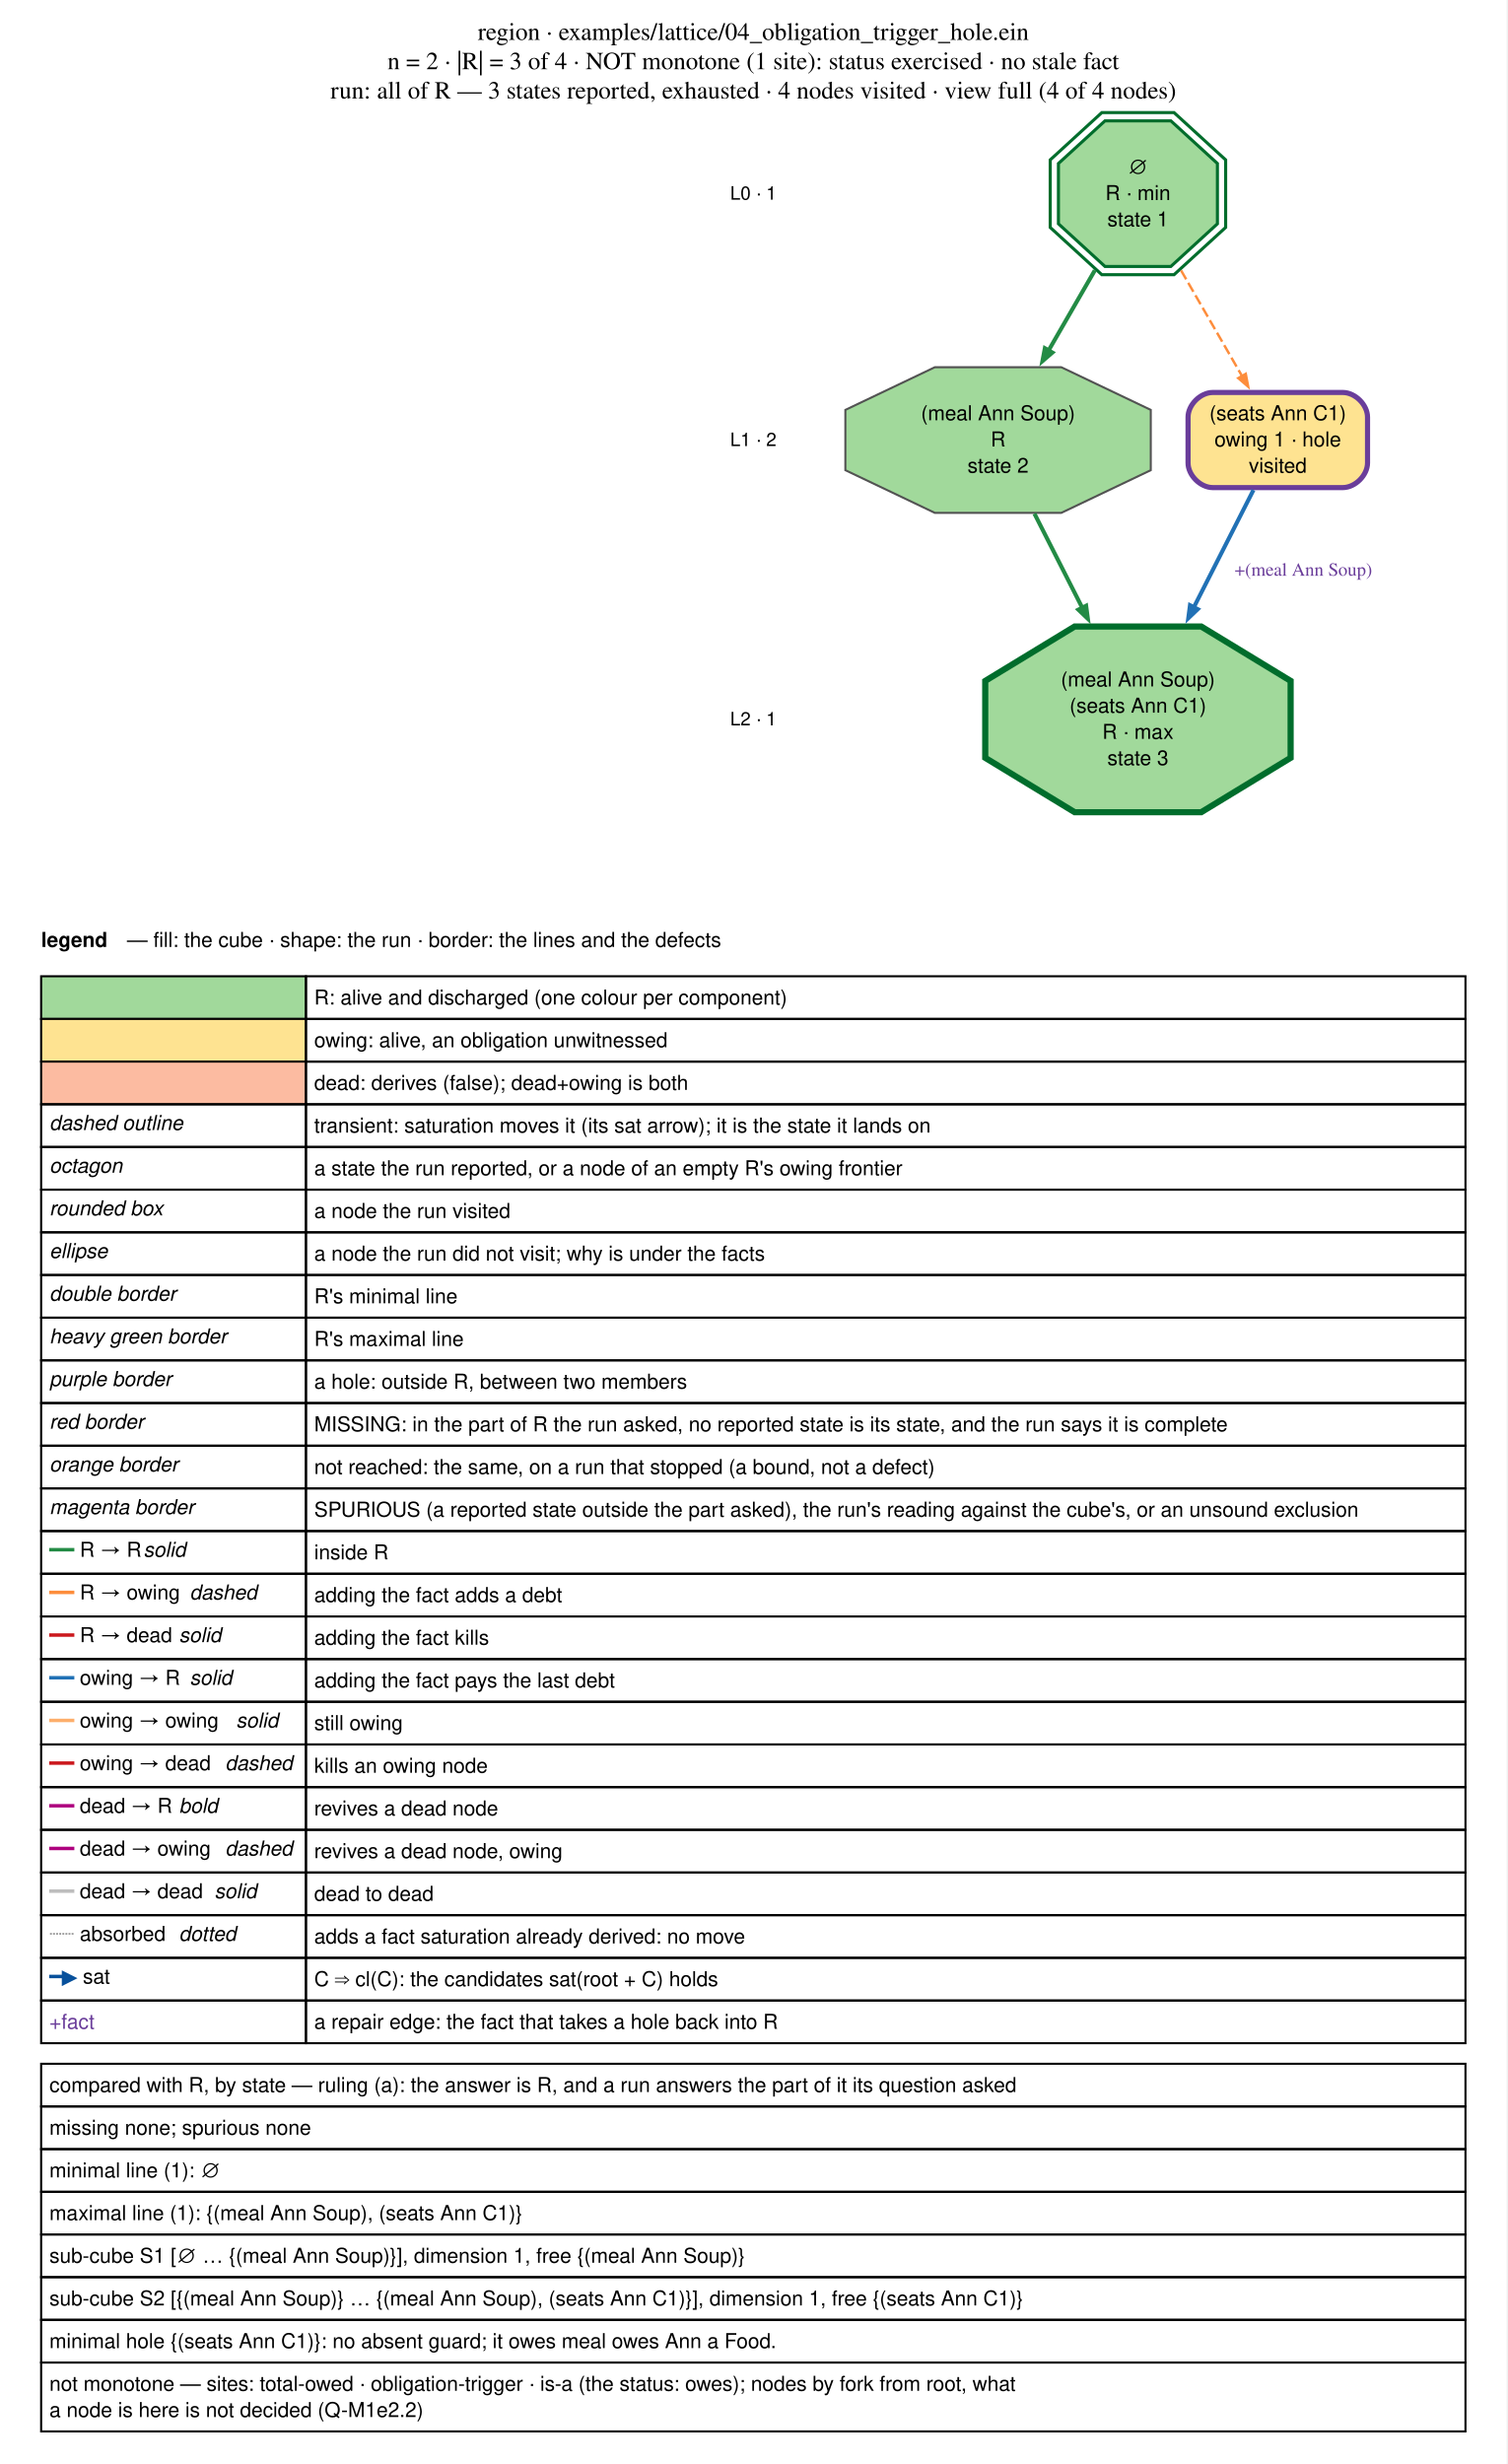
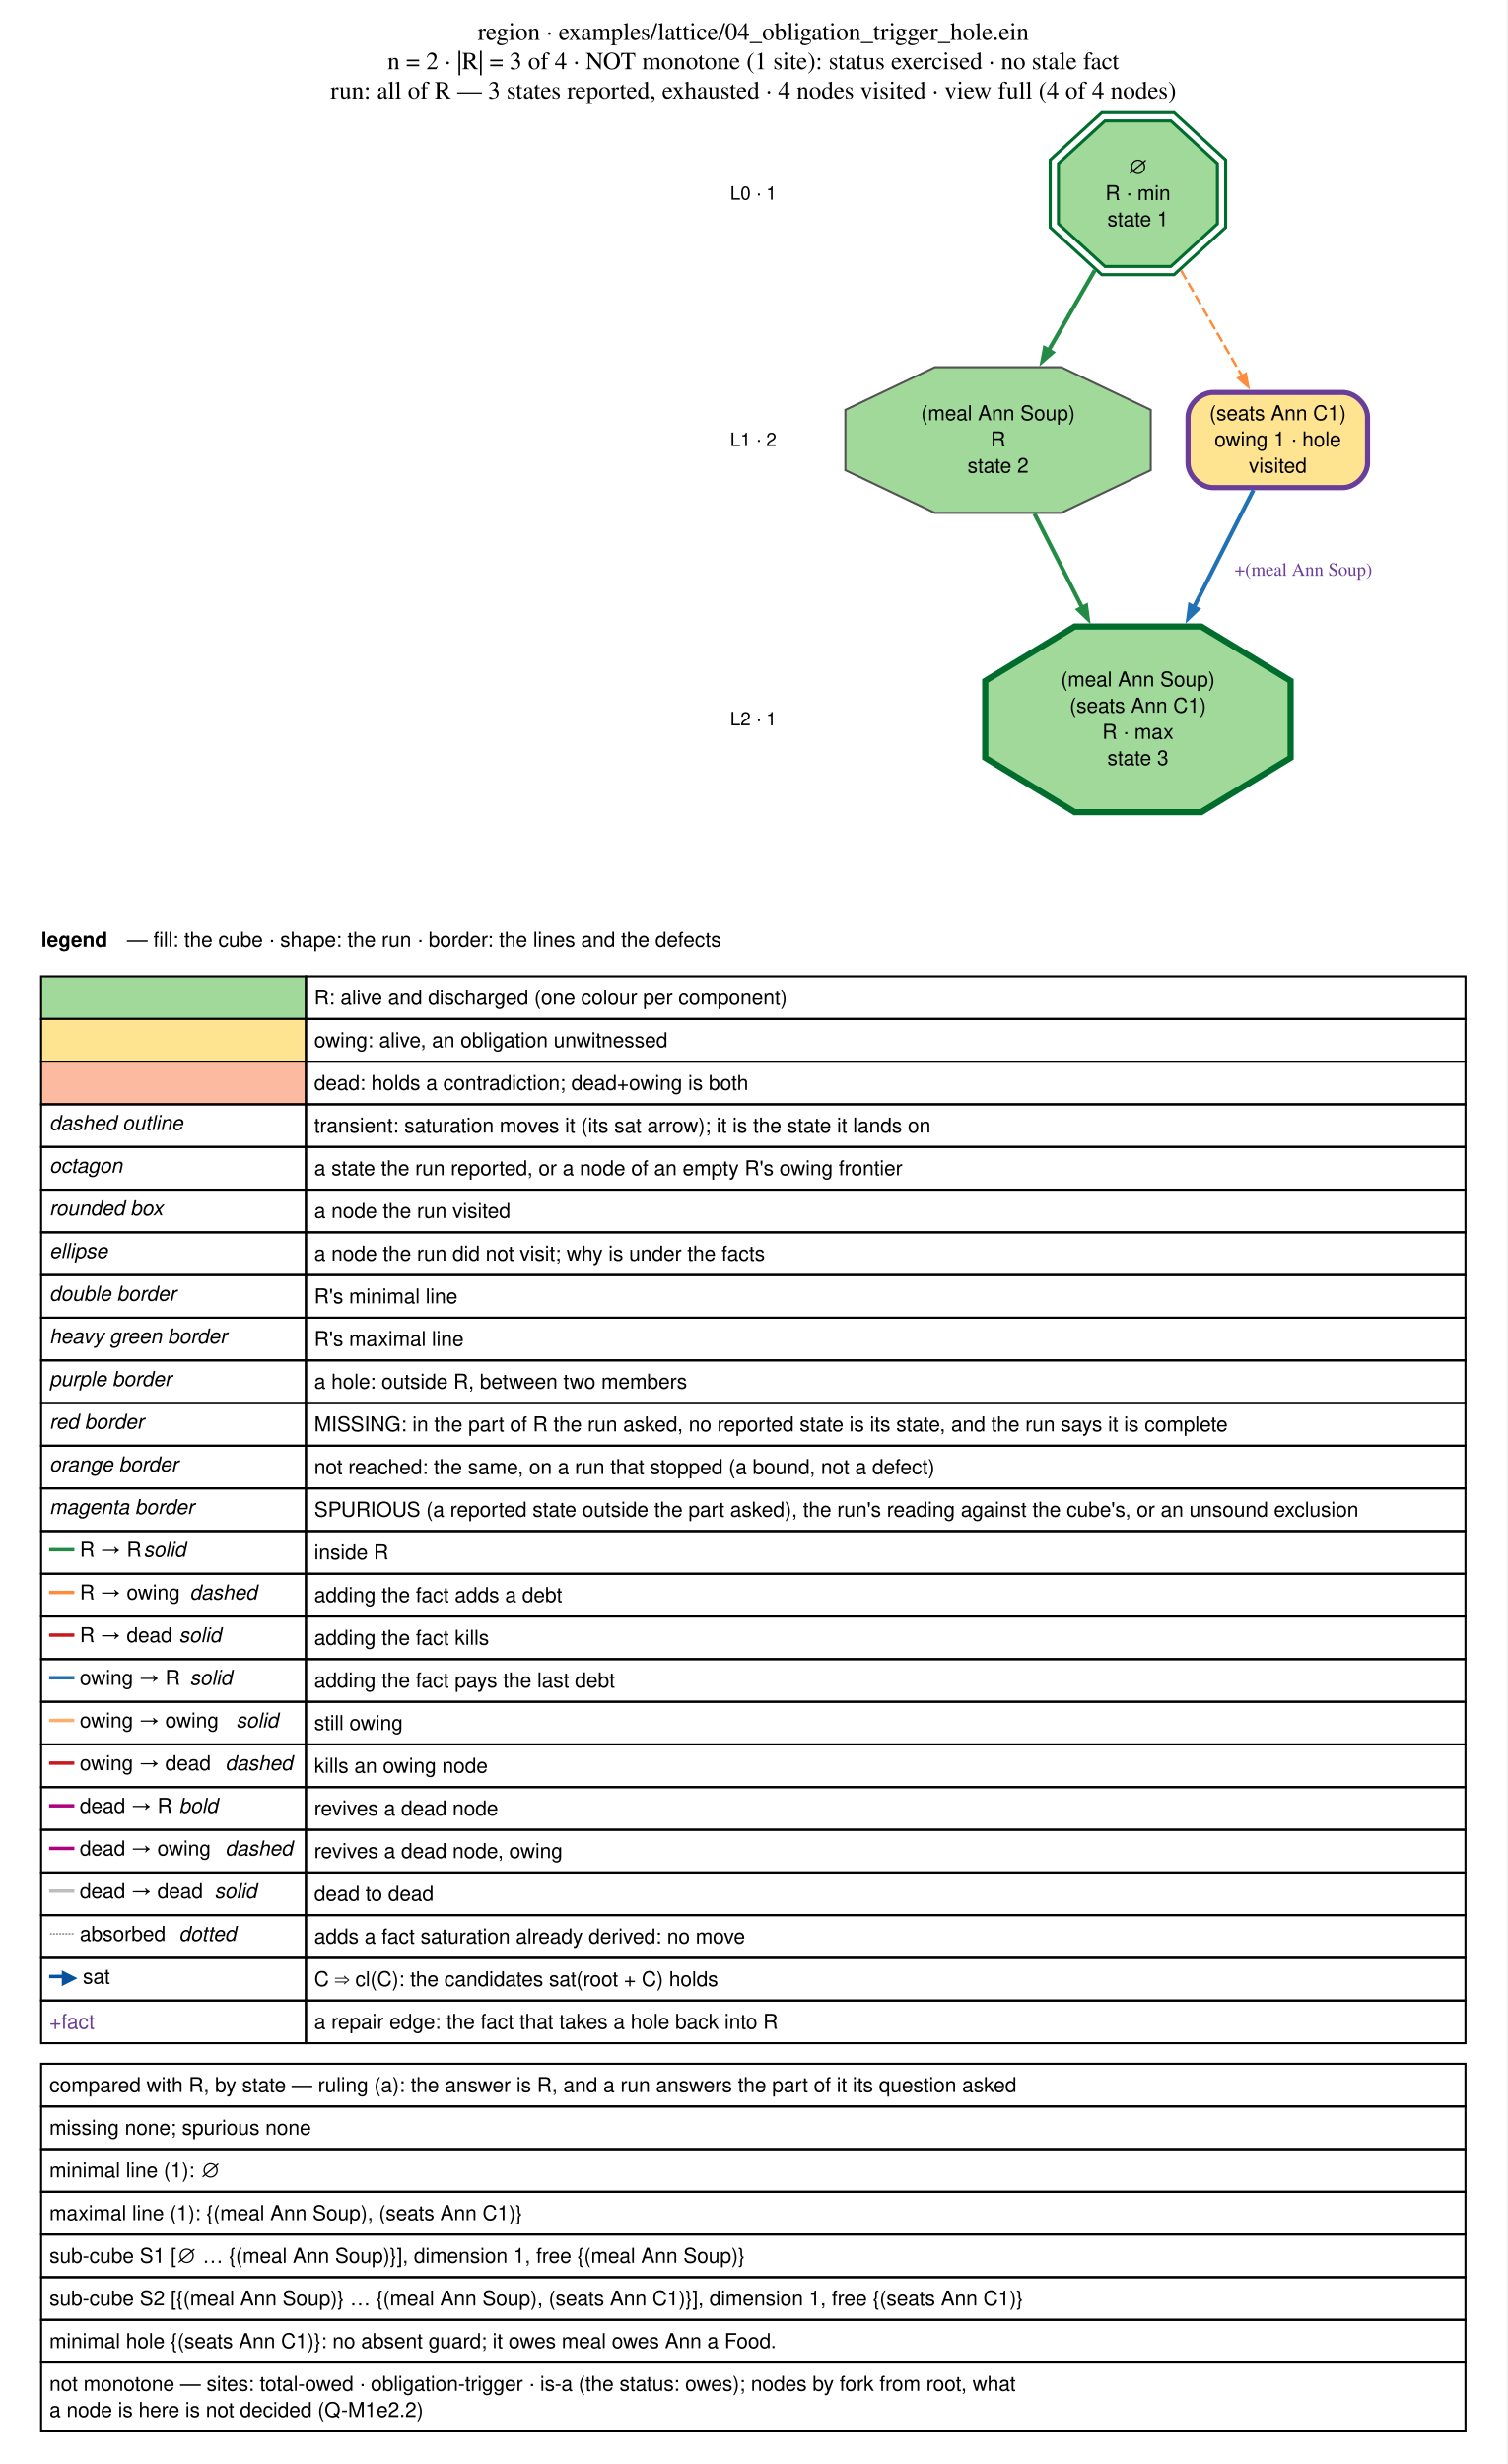
<svg xmlns="http://www.w3.org/2000/svg" xmlns:xlink="http://www.w3.org/1999/xlink" width="733pt" height="1198pt" viewBox="0.00 0.00 733.00 1198.00">
  <g id="graph0" class="graph" transform="scale(1 1) rotate(0) translate(4 1194.16)">
    <polygon fill="white" stroke="none" points="-4,4 -4,-1194.16 728.5,-1194.16 728.5,4 -4,4" />
    <text xml:space="preserve" text-anchor="middle" x="362.25" y="-1174.76" font-family="Times,serif" font-size="12.00">region · examples/lattice/04_obligation_trigger_hole.ein</text>
    <text xml:space="preserve" text-anchor="middle" x="362.25" y="-1160.51" font-family="Times,serif" font-size="12.00">n = 2 · |R| = 3 of 4 · NOT monotone (1 site): status exercised · no stale fact</text>
    <text xml:space="preserve" text-anchor="middle" x="362.25" y="-1146.26" font-family="Times,serif" font-size="12.00">run: all of R — 3 states reported, exhausted · 4 nodes visited · view full (4 of 4 nodes)</text>
    <g id="node1" class="node">
      <text xml:space="preserve" text-anchor="middle" x="362.25" y="-1097.08" font-family="Helvetica,sans-Serif" font-size="9.00">L0 · 1</text>
    </g>
    <g id="node2" class="node">
      <text xml:space="preserve" text-anchor="middle" x="362.25" y="-977.29" font-family="Helvetica,sans-Serif" font-size="9.00">L1 · 2</text>
    </g>
    <g id="node3" class="node">
      <text xml:space="preserve" text-anchor="middle" x="362.25" y="-841.48" font-family="Helvetica,sans-Serif" font-size="9.00">L2 · 1</text>
    </g>
    <g id="node8" class="node">
      <text xml:space="preserve" text-anchor="start" x="16" y="-733.75" font-family="Helvetica,sans-Serif" font-weight="bold" font-size="10.00">legend</text>
      <text xml:space="preserve" text-anchor="start" x="55" y="-733.75" font-family="Helvetica,sans-Serif" font-size="10.00"> — fill: the cube · shape: the run · border: the lines and the defects</text>
      <polygon fill="#a1d99b" stroke="none" points="16,-698.75 16,-719.5 144.75,-719.5 144.75,-698.75 16,-698.75" />
      <polygon fill="none" stroke="black" points="16,-698.75 16,-719.5 144.75,-719.5 144.75,-698.75 16,-698.75" />
      <text xml:space="preserve" text-anchor="start" x="78.88" y="-705.75" font-family="Helvetica,sans-Serif" font-size="10.00"> </text>
      <polygon fill="none" stroke="black" points="144.75,-698.75 144.75,-719.5 708.5,-719.5 708.5,-698.75 144.75,-698.75" />
      <text xml:space="preserve" text-anchor="start" x="148.75" y="-705.75" font-family="Helvetica,sans-Serif" font-size="10.00">R: alive and discharged (one colour per component)</text>
      <polygon fill="#fee391" stroke="none" points="16,-678 16,-698.75 144.75,-698.75 144.75,-678 16,-678" />
      <polygon fill="none" stroke="black" points="16,-678 16,-698.75 144.75,-698.75 144.75,-678 16,-678" />
      <text xml:space="preserve" text-anchor="start" x="78.88" y="-685" font-family="Helvetica,sans-Serif" font-size="10.00"> </text>
      <polygon fill="none" stroke="black" points="144.75,-678 144.75,-698.75 708.5,-698.75 708.5,-678 144.75,-678" />
      <text xml:space="preserve" text-anchor="start" x="148.75" y="-685" font-family="Helvetica,sans-Serif" font-size="10.00">owing: alive, an obligation unwitnessed</text>
      <polygon fill="#fcbba1" stroke="none" points="16,-657.25 16,-678 144.75,-678 144.75,-657.25 16,-657.25" />
      <polygon fill="none" stroke="black" points="16,-657.25 16,-678 144.75,-678 144.75,-657.25 16,-657.25" />
      <text xml:space="preserve" text-anchor="start" x="78.88" y="-664.25" font-family="Helvetica,sans-Serif" font-size="10.00"> </text>
      <polygon fill="none" stroke="black" points="144.75,-657.25 144.75,-678 708.5,-678 708.5,-657.25 144.75,-657.25" />
-       <text xml:space="preserve" text-anchor="start" x="148.75" y="-664.25" font-family="Helvetica,sans-Serif" font-size="10.00">dead: derives (false); dead+owing is both</text>
+       <text xml:space="preserve" text-anchor="start" x="148.75" y="-664.25" font-family="Helvetica,sans-Serif" font-size="10.00">dead: holds a contradiction; dead+owing is both</text>
      <polygon fill="none" stroke="black" points="16,-636.5 16,-657.25 144.75,-657.25 144.75,-636.5 16,-636.5" />
      <text xml:space="preserve" text-anchor="start" x="20" y="-644.75" font-family="Helvetica,sans-Serif" font-style="italic" font-size="10.00">dashed outline</text>
      <polygon fill="none" stroke="black" points="144.75,-636.5 144.75,-657.25 708.5,-657.25 708.5,-636.5 144.75,-636.5" />
      <text xml:space="preserve" text-anchor="start" x="148.75" y="-643.5" font-family="Helvetica,sans-Serif" font-size="10.00">transient: saturation moves it (its sat arrow); it is the state it lands on</text>
      <polygon fill="none" stroke="black" points="16,-615.75 16,-636.5 144.75,-636.5 144.75,-615.75 16,-615.75" />
      <text xml:space="preserve" text-anchor="start" x="20" y="-624" font-family="Helvetica,sans-Serif" font-style="italic" font-size="10.00">octagon</text>
      <polygon fill="none" stroke="black" points="144.75,-615.75 144.75,-636.5 708.5,-636.5 708.5,-615.75 144.75,-615.75" />
      <text xml:space="preserve" text-anchor="start" x="148.75" y="-622.75" font-family="Helvetica,sans-Serif" font-size="10.00">a state the run reported, or a node of an empty R's owing frontier</text>
      <polygon fill="none" stroke="black" points="16,-595 16,-615.75 144.75,-615.75 144.75,-595 16,-595" />
      <text xml:space="preserve" text-anchor="start" x="20" y="-603.25" font-family="Helvetica,sans-Serif" font-style="italic" font-size="10.00">rounded box</text>
      <polygon fill="none" stroke="black" points="144.75,-595 144.75,-615.75 708.5,-615.75 708.5,-595 144.75,-595" />
      <text xml:space="preserve" text-anchor="start" x="148.75" y="-602" font-family="Helvetica,sans-Serif" font-size="10.00">a node the run visited</text>
      <polygon fill="none" stroke="black" points="16,-574.25 16,-595 144.75,-595 144.75,-574.25 16,-574.25" />
      <text xml:space="preserve" text-anchor="start" x="20" y="-582.5" font-family="Helvetica,sans-Serif" font-style="italic" font-size="10.00">ellipse</text>
      <polygon fill="none" stroke="black" points="144.75,-574.25 144.75,-595 708.5,-595 708.5,-574.25 144.75,-574.25" />
      <text xml:space="preserve" text-anchor="start" x="148.75" y="-581.25" font-family="Helvetica,sans-Serif" font-size="10.00">a node the run did not visit; why is under the facts</text>
      <polygon fill="none" stroke="black" points="16,-553.5 16,-574.25 144.75,-574.25 144.75,-553.5 16,-553.5" />
      <text xml:space="preserve" text-anchor="start" x="20" y="-561.75" font-family="Helvetica,sans-Serif" font-style="italic" font-size="10.00">double border</text>
      <polygon fill="none" stroke="black" points="144.75,-553.5 144.75,-574.25 708.5,-574.25 708.5,-553.5 144.75,-553.5" />
      <text xml:space="preserve" text-anchor="start" x="148.75" y="-560.5" font-family="Helvetica,sans-Serif" font-size="10.00">R's minimal line</text>
      <polygon fill="none" stroke="black" points="16,-532.75 16,-553.5 144.75,-553.5 144.75,-532.75 16,-532.75" />
      <text xml:space="preserve" text-anchor="start" x="20" y="-541" font-family="Helvetica,sans-Serif" font-style="italic" font-size="10.00">heavy green border</text>
      <polygon fill="none" stroke="black" points="144.75,-532.75 144.75,-553.5 708.5,-553.5 708.5,-532.75 144.75,-532.75" />
      <text xml:space="preserve" text-anchor="start" x="148.75" y="-539.75" font-family="Helvetica,sans-Serif" font-size="10.00">R's maximal line</text>
      <polygon fill="none" stroke="black" points="16,-512 16,-532.75 144.75,-532.75 144.75,-512 16,-512" />
      <text xml:space="preserve" text-anchor="start" x="20" y="-520.25" font-family="Helvetica,sans-Serif" font-style="italic" font-size="10.00">purple border</text>
      <polygon fill="none" stroke="black" points="144.75,-512 144.75,-532.75 708.5,-532.75 708.5,-512 144.75,-512" />
      <text xml:space="preserve" text-anchor="start" x="148.75" y="-519" font-family="Helvetica,sans-Serif" font-size="10.00">a hole: outside R, between two members</text>
      <polygon fill="none" stroke="black" points="16,-491.25 16,-512 144.75,-512 144.75,-491.25 16,-491.25" />
      <text xml:space="preserve" text-anchor="start" x="20" y="-499.5" font-family="Helvetica,sans-Serif" font-style="italic" font-size="10.00">red border</text>
      <polygon fill="none" stroke="black" points="144.75,-491.25 144.75,-512 708.5,-512 708.5,-491.25 144.75,-491.25" />
      <text xml:space="preserve" text-anchor="start" x="148.75" y="-498.25" font-family="Helvetica,sans-Serif" font-size="10.00">MISSING: in the part of R the run asked, no reported state is its state, and the run says it is complete</text>
      <polygon fill="none" stroke="black" points="16,-470.5 16,-491.25 144.75,-491.25 144.75,-470.5 16,-470.5" />
      <text xml:space="preserve" text-anchor="start" x="20" y="-478.75" font-family="Helvetica,sans-Serif" font-style="italic" font-size="10.00">orange border</text>
      <polygon fill="none" stroke="black" points="144.75,-470.5 144.75,-491.25 708.5,-491.25 708.5,-470.5 144.75,-470.5" />
      <text xml:space="preserve" text-anchor="start" x="148.75" y="-477.5" font-family="Helvetica,sans-Serif" font-size="10.00">not reached: the same, on a run that stopped (a bound, not a defect)</text>
      <polygon fill="none" stroke="black" points="16,-449.75 16,-470.5 144.75,-470.5 144.75,-449.75 16,-449.75" />
      <text xml:space="preserve" text-anchor="start" x="20" y="-458" font-family="Helvetica,sans-Serif" font-style="italic" font-size="10.00">magenta border</text>
      <polygon fill="none" stroke="black" points="144.75,-449.75 144.75,-470.5 708.5,-470.5 708.5,-449.75 144.75,-449.75" />
      <text xml:space="preserve" text-anchor="start" x="148.75" y="-456.75" font-family="Helvetica,sans-Serif" font-size="10.00">SPURIOUS (a reported state outside the part asked), the run's reading against the cube's, or an unsound exclusion</text>
      <polygon fill="none" stroke="black" points="16,-429 16,-449.75 144.75,-449.75 144.75,-429 16,-429" />
      <text xml:space="preserve" text-anchor="start" x="20" y="-437.25" font-family="Helvetica,sans-Serif" font-weight="bold" font-size="10.00" fill="#238b45">━━</text>
      <text xml:space="preserve" text-anchor="start" x="32" y="-437.25" font-family="Helvetica,sans-Serif" font-size="10.00"> R → R </text>
      <text xml:space="preserve" text-anchor="start" x="65.75" y="-437.25" font-family="Helvetica,sans-Serif" font-style="italic" font-size="10.00">solid</text>
      <polygon fill="none" stroke="black" points="144.75,-429 144.75,-449.75 708.5,-449.75 708.5,-429 144.75,-429" />
      <text xml:space="preserve" text-anchor="start" x="148.75" y="-436" font-family="Helvetica,sans-Serif" font-size="10.00">inside R</text>
      <polygon fill="none" stroke="black" points="16,-408.25 16,-429 144.75,-429 144.75,-408.25 16,-408.25" />
      <text xml:space="preserve" text-anchor="start" x="20" y="-416.5" font-family="Helvetica,sans-Serif" font-weight="bold" font-size="10.00" fill="#fd8d3c">━━</text>
      <text xml:space="preserve" text-anchor="start" x="32" y="-416.5" font-family="Helvetica,sans-Serif" font-size="10.00"> R → owing </text>
      <text xml:space="preserve" text-anchor="start" x="88.25" y="-416.5" font-family="Helvetica,sans-Serif" font-style="italic" font-size="10.00">dashed</text>
      <polygon fill="none" stroke="black" points="144.75,-408.25 144.75,-429 708.5,-429 708.5,-408.25 144.75,-408.25" />
      <text xml:space="preserve" text-anchor="start" x="148.75" y="-415.25" font-family="Helvetica,sans-Serif" font-size="10.00">adding the fact adds a debt</text>
      <polygon fill="none" stroke="black" points="16,-387.5 16,-408.25 144.75,-408.25 144.75,-387.5 16,-387.5" />
      <text xml:space="preserve" text-anchor="start" x="20" y="-395.75" font-family="Helvetica,sans-Serif" font-weight="bold" font-size="10.00" fill="#cb181d">━━</text>
      <text xml:space="preserve" text-anchor="start" x="32" y="-395.75" font-family="Helvetica,sans-Serif" font-size="10.00"> R → dead </text>
      <text xml:space="preserve" text-anchor="start" x="83" y="-395.75" font-family="Helvetica,sans-Serif" font-style="italic" font-size="10.00">solid</text>
      <polygon fill="none" stroke="black" points="144.75,-387.5 144.75,-408.25 708.5,-408.25 708.5,-387.5 144.75,-387.5" />
      <text xml:space="preserve" text-anchor="start" x="148.75" y="-394.5" font-family="Helvetica,sans-Serif" font-size="10.00">adding the fact kills</text>
      <polygon fill="none" stroke="black" points="16,-366.75 16,-387.5 144.75,-387.5 144.75,-366.75 16,-366.75" />
      <text xml:space="preserve" text-anchor="start" x="20" y="-375" font-family="Helvetica,sans-Serif" font-weight="bold" font-size="10.00" fill="#2171b5">━━</text>
      <text xml:space="preserve" text-anchor="start" x="32" y="-375" font-family="Helvetica,sans-Serif" font-size="10.00"> owing → R </text>
      <text xml:space="preserve" text-anchor="start" x="88.25" y="-375" font-family="Helvetica,sans-Serif" font-style="italic" font-size="10.00">solid</text>
      <polygon fill="none" stroke="black" points="144.75,-366.75 144.75,-387.5 708.5,-387.5 708.5,-366.75 144.75,-366.75" />
      <text xml:space="preserve" text-anchor="start" x="148.75" y="-373.75" font-family="Helvetica,sans-Serif" font-size="10.00">adding the fact pays the last debt</text>
      <polygon fill="none" stroke="black" points="16,-346 16,-366.75 144.75,-366.75 144.75,-346 16,-346" />
      <text xml:space="preserve" text-anchor="start" x="20" y="-354.25" font-family="Helvetica,sans-Serif" font-weight="bold" font-size="10.00" fill="#fdae6b">━━</text>
      <text xml:space="preserve" text-anchor="start" x="32" y="-354.25" font-family="Helvetica,sans-Serif" font-size="10.00"> owing → owing </text>
      <text xml:space="preserve" text-anchor="start" x="110.75" y="-354.25" font-family="Helvetica,sans-Serif" font-style="italic" font-size="10.00">solid</text>
      <polygon fill="none" stroke="black" points="144.75,-346 144.75,-366.75 708.5,-366.75 708.5,-346 144.75,-346" />
      <text xml:space="preserve" text-anchor="start" x="148.75" y="-353" font-family="Helvetica,sans-Serif" font-size="10.00">still owing</text>
      <polygon fill="none" stroke="black" points="16,-325.25 16,-346 144.75,-346 144.75,-325.25 16,-325.25" />
      <text xml:space="preserve" text-anchor="start" x="20" y="-333.5" font-family="Helvetica,sans-Serif" font-weight="bold" font-size="10.00" fill="#cb181d">━━</text>
      <text xml:space="preserve" text-anchor="start" x="32" y="-333.5" font-family="Helvetica,sans-Serif" font-size="10.00"> owing → dead </text>
      <text xml:space="preserve" text-anchor="start" x="105.5" y="-333.5" font-family="Helvetica,sans-Serif" font-style="italic" font-size="10.00">dashed</text>
      <polygon fill="none" stroke="black" points="144.75,-325.25 144.75,-346 708.5,-346 708.5,-325.25 144.75,-325.25" />
      <text xml:space="preserve" text-anchor="start" x="148.75" y="-332.25" font-family="Helvetica,sans-Serif" font-size="10.00">kills an owing node</text>
      <polygon fill="none" stroke="black" points="16,-304.5 16,-325.25 144.75,-325.25 144.75,-304.5 16,-304.5" />
      <text xml:space="preserve" text-anchor="start" x="20" y="-312.75" font-family="Helvetica,sans-Serif" font-weight="bold" font-size="10.00" fill="#ae017e">━━</text>
      <text xml:space="preserve" text-anchor="start" x="32" y="-312.75" font-family="Helvetica,sans-Serif" font-size="10.00"> dead → R </text>
      <text xml:space="preserve" text-anchor="start" x="83" y="-312.75" font-family="Helvetica,sans-Serif" font-style="italic" font-size="10.00">bold</text>
      <polygon fill="none" stroke="black" points="144.75,-304.5 144.75,-325.25 708.5,-325.25 708.5,-304.5 144.75,-304.5" />
      <text xml:space="preserve" text-anchor="start" x="148.75" y="-311.5" font-family="Helvetica,sans-Serif" font-size="10.00">revives a dead node</text>
      <polygon fill="none" stroke="black" points="16,-283.75 16,-304.5 144.75,-304.5 144.75,-283.75 16,-283.75" />
      <text xml:space="preserve" text-anchor="start" x="20" y="-292" font-family="Helvetica,sans-Serif" font-weight="bold" font-size="10.00" fill="#ae017e">━━</text>
      <text xml:space="preserve" text-anchor="start" x="32" y="-292" font-family="Helvetica,sans-Serif" font-size="10.00"> dead → owing </text>
      <text xml:space="preserve" text-anchor="start" x="105.5" y="-292" font-family="Helvetica,sans-Serif" font-style="italic" font-size="10.00">dashed</text>
      <polygon fill="none" stroke="black" points="144.75,-283.75 144.75,-304.5 708.5,-304.5 708.5,-283.75 144.75,-283.75" />
      <text xml:space="preserve" text-anchor="start" x="148.75" y="-290.75" font-family="Helvetica,sans-Serif" font-size="10.00">revives a dead node, owing</text>
      <polygon fill="none" stroke="black" points="16,-263 16,-283.75 144.75,-283.75 144.75,-263 16,-263" />
      <text xml:space="preserve" text-anchor="start" x="20" y="-271.25" font-family="Helvetica,sans-Serif" font-weight="bold" font-size="10.00" fill="#bdbdbd">━━</text>
      <text xml:space="preserve" text-anchor="start" x="32" y="-271.25" font-family="Helvetica,sans-Serif" font-size="10.00"> dead → dead </text>
      <text xml:space="preserve" text-anchor="start" x="100.25" y="-271.25" font-family="Helvetica,sans-Serif" font-style="italic" font-size="10.00">solid</text>
      <polygon fill="none" stroke="black" points="144.75,-263 144.75,-283.75 708.5,-283.75 708.5,-263 144.75,-263" />
      <text xml:space="preserve" text-anchor="start" x="148.75" y="-270" font-family="Helvetica,sans-Serif" font-size="10.00">dead to dead</text>
      <polygon fill="none" stroke="black" points="16,-242.25 16,-263 144.75,-263 144.75,-242.25 16,-242.25" />
      <text xml:space="preserve" text-anchor="start" x="20" y="-250.5" font-family="Helvetica,sans-Serif" font-weight="bold" font-size="10.00" fill="#969696">┈┈</text>
      <text xml:space="preserve" text-anchor="start" x="32" y="-250.5" font-family="Helvetica,sans-Serif" font-size="10.00"> absorbed </text>
      <text xml:space="preserve" text-anchor="start" x="83" y="-250.5" font-family="Helvetica,sans-Serif" font-style="italic" font-size="10.00">dotted</text>
      <polygon fill="none" stroke="black" points="144.75,-242.25 144.75,-263 708.5,-263 708.5,-242.25 144.75,-242.25" />
      <text xml:space="preserve" text-anchor="start" x="148.75" y="-249.25" font-family="Helvetica,sans-Serif" font-size="10.00">adds a fact saturation already derived: no move</text>
      <polygon fill="none" stroke="black" points="16,-221.5 16,-242.25 144.75,-242.25 144.75,-221.5 16,-221.5" />
      <text xml:space="preserve" text-anchor="start" x="20" y="-229.75" font-family="Helvetica,sans-Serif" font-weight="bold" font-size="10.00" fill="#08519c">━▶</text>
      <text xml:space="preserve" text-anchor="start" x="33.5" y="-229.75" font-family="Helvetica,sans-Serif" font-size="10.00"> sat</text>
      <polygon fill="none" stroke="black" points="144.75,-221.5 144.75,-242.25 708.5,-242.25 708.5,-221.5 144.75,-221.5" />
      <text xml:space="preserve" text-anchor="start" x="148.75" y="-228.5" font-family="Helvetica,sans-Serif" font-size="10.00">C ⇒ cl(C): the candidates sat(root + C) holds</text>
      <polygon fill="none" stroke="black" points="16,-200.75 16,-221.5 144.75,-221.5 144.75,-200.75 16,-200.75" />
      <text xml:space="preserve" text-anchor="start" x="20" y="-207.75" font-family="Helvetica,sans-Serif" font-size="10.00" fill="#6a3d9a">+fact</text>
      <polygon fill="none" stroke="black" points="144.75,-200.75 144.75,-221.5 708.5,-221.5 708.5,-200.75 144.75,-200.75" />
      <text xml:space="preserve" text-anchor="start" x="148.75" y="-207.75" font-family="Helvetica,sans-Serif" font-size="10.00">a repair edge: the fact that takes a hole back into R</text>
      <polygon fill="none" stroke="black" points="16,-170 16,-190.75 708.5,-190.75 708.5,-170 16,-170" />
      <text xml:space="preserve" text-anchor="start" x="20" y="-177" font-family="Helvetica,sans-Serif" font-size="10.00">compared with R, by state — ruling (a): the answer is R, and a run answers the part of it its question asked</text>
      <polygon fill="none" stroke="black" points="16,-149.25 16,-170 708.5,-170 708.5,-149.25 16,-149.25" />
      <text xml:space="preserve" text-anchor="start" x="20" y="-156.25" font-family="Helvetica,sans-Serif" font-size="10.00">missing none; spurious none</text>
      <polygon fill="none" stroke="black" points="16,-128.5 16,-149.25 708.5,-149.25 708.5,-128.5 16,-128.5" />
      <text xml:space="preserve" text-anchor="start" x="20" y="-135.5" font-family="Helvetica,sans-Serif" font-size="10.00">minimal line (1): ∅</text>
      <polygon fill="none" stroke="black" points="16,-107.75 16,-128.5 708.5,-128.5 708.5,-107.75 16,-107.75" />
      <text xml:space="preserve" text-anchor="start" x="20" y="-114.75" font-family="Helvetica,sans-Serif" font-size="10.00">maximal line (1): {(meal Ann Soup), (seats Ann C1)}</text>
      <polygon fill="none" stroke="black" points="16,-87 16,-107.75 708.5,-107.75 708.5,-87 16,-87" />
      <text xml:space="preserve" text-anchor="start" x="20" y="-94" font-family="Helvetica,sans-Serif" font-size="10.00">sub-cube S1 [∅ … {(meal Ann Soup)}], dimension 1, free {(meal Ann Soup)}</text>
      <polygon fill="none" stroke="black" points="16,-66.25 16,-87 708.5,-87 708.5,-66.25 16,-66.25" />
      <text xml:space="preserve" text-anchor="start" x="20" y="-73.25" font-family="Helvetica,sans-Serif" font-size="10.00">sub-cube S2 [{(meal Ann Soup)} … {(meal Ann Soup), (seats Ann C1)}], dimension 1, free {(seats Ann C1)}</text>
      <polygon fill="none" stroke="black" points="16,-45.5 16,-66.25 708.5,-66.25 708.5,-45.5 16,-45.5" />
      <text xml:space="preserve" text-anchor="start" x="20" y="-52.5" font-family="Helvetica,sans-Serif" font-size="10.00">minimal hole {(seats Ann C1)}: no absent guard; it owes meal owes Ann a Food.</text>
      <polygon fill="none" stroke="black" points="16,-12 16,-45.5 708.5,-45.5 708.5,-12 16,-12" />
      <text xml:space="preserve" text-anchor="start" x="20" y="-31.75" font-family="Helvetica,sans-Serif" font-size="10.00">not monotone — sites: total-owed · obligation-trigger · is-a (the status: owes); nodes by fork from root, what</text>
      <text xml:space="preserve" text-anchor="start" x="20" y="-19" font-family="Helvetica,sans-Serif" font-size="10.00">a node is here is not decided (Q-M1e2.2)</text>
    </g>
    <g id="node4" class="node">
      <g id="a_node4">
        <a xlink:title="∅ — R&#10;in sub-cube S1&#10;run: state 1&#10;  visited, read in-r">
          <polygon fill="#a1d99b" stroke="#006d2c" stroke-width="1.5" points="587.9,-1085.35 587.9,-1114.67 565.26,-1135.41 533.24,-1135.41 510.6,-1114.67 510.6,-1085.35 533.24,-1064.61 565.26,-1064.61 587.9,-1085.35" />
          <polygon fill="none" stroke="#006d2c" stroke-width="1.5" points="591.9,-1083.58 591.9,-1116.43 566.81,-1139.41 531.69,-1139.41 506.6,-1116.43 506.6,-1083.58 531.69,-1060.61 566.81,-1060.61 591.9,-1083.58" />
          <text xml:space="preserve" text-anchor="middle" x="549.25" y="-1109.63" font-family="Helvetica,sans-Serif" font-size="10.00">∅</text>
          <text xml:space="preserve" text-anchor="middle" x="549.25" y="-1096.88" font-family="Helvetica,sans-Serif" font-size="10.00">R · min</text>
          <text xml:space="preserve" text-anchor="middle" x="549.25" y="-1084.13" font-family="Helvetica,sans-Serif" font-size="10.00">state 1</text>
        </a>
      </g>
    </g>
    <g id="node5" class="node">
      <g id="a_node5">
        <a xlink:title="{(meal Ann Soup)} — R&#10;in sub-cube S1, S2&#10;run: state 2&#10;  visited, read in-r">
          <polygon fill="#a1d99b" stroke="#525252" points="555.49,-965.55 555.49,-994.87 512,-1015.61 450.5,-1015.61 407.01,-994.87 407.01,-965.55 450.5,-944.81 512,-944.81 555.49,-965.55" />
          <text xml:space="preserve" text-anchor="middle" x="481.25" y="-989.84" font-family="Helvetica,sans-Serif" font-size="10.00">(meal Ann Soup)</text>
          <text xml:space="preserve" text-anchor="middle" x="481.25" y="-977.09" font-family="Helvetica,sans-Serif" font-size="10.00">R</text>
          <text xml:space="preserve" text-anchor="middle" x="481.25" y="-964.34" font-family="Helvetica,sans-Serif" font-size="10.00">state 2</text>
        </a>
      </g>
    </g>
    <g id="edge3" class="edge">
      <g id="a_edge3">
        <a xlink:title="∅ + (meal Ann Soup) → {(meal Ann Soup)}: R → R">
          <path fill="none" stroke="#238b45" stroke-width="2" d="M528.29,-1062.7C521.18,-1050.39 513.18,-1036.52 505.81,-1023.76" />
          <polygon fill="#238b45" stroke="#238b45" stroke-width="2" points="507.65,-1022.75 502.84,-1018.61 504.02,-1024.85 507.65,-1022.75" />
        </a>
      </g>
    </g>
    <g id="node6" class="node">
      <g id="a_node6">
        <a xlink:title="{(seats Ann C1)} — owing&#10;owes: meal owes Ann a Food.&#10;1 derived facts are not coordinates (0 over a candidate relation)&#10;run: visited&#10;  visited, read owing">
          <path fill="#fee391" stroke="#6a3d9a" stroke-width="2.5" d="M648.88,-1003.34C648.88,-1003.34 585.62,-1003.34 585.62,-1003.34 579.62,-1003.34 573.62,-997.34 573.62,-991.34 573.62,-991.34 573.62,-969.09 573.62,-969.09 573.62,-963.09 579.62,-957.09 585.62,-957.09 585.62,-957.09 648.88,-957.09 648.88,-957.09 654.88,-957.09 660.88,-963.09 660.88,-969.09 660.88,-969.09 660.88,-991.34 660.88,-991.34 660.88,-997.34 654.88,-1003.34 648.88,-1003.34" />
          <text xml:space="preserve" text-anchor="middle" x="617.25" y="-989.84" font-family="Helvetica,sans-Serif" font-size="10.00">(seats Ann C1)</text>
          <text xml:space="preserve" text-anchor="middle" x="617.25" y="-977.09" font-family="Helvetica,sans-Serif" font-size="10.00">owing 1 · hole</text>
          <text xml:space="preserve" text-anchor="middle" x="617.25" y="-964.34" font-family="Helvetica,sans-Serif" font-size="10.00">visited</text>
        </a>
      </g>
    </g>
    <g id="edge4" class="edge">
      <g id="a_edge4">
        <a xlink:title="∅ + (seats Ann C1) → {(seats Ann C1)}: R → owing">
          <path fill="none" stroke="#fd8d3c" stroke-width="1.2" stroke-dasharray="5,2" d="M570.21,-1062.7C579.77,-1046.14 590.95,-1026.77 600.01,-1011.07" />
          <polygon fill="#fd8d3c" stroke="#fd8d3c" stroke-width="1.2" points="601.67,-1012.4 602.85,-1006.16 598.03,-1010.3 601.67,-1012.4" />
        </a>
      </g>
    </g>
    <g id="node7" class="node">
      <g id="a_node7">
        <a xlink:title="{(meal Ann Soup), (seats Ann C1)} — R&#10;1 derived facts are not coordinates (0 over a candidate relation)&#10;in sub-cube S2&#10;run: state 3&#10;  visited, read in-r">
          <polygon fill="#a1d99b" stroke="#006d2c" stroke-width="3" points="623.49,-825.7 623.49,-863.11 580,-889.56 518.5,-889.56 475.01,-863.11 475.01,-825.7 518.5,-799.25 580,-799.25 623.49,-825.7" />
          <text xml:space="preserve" text-anchor="middle" x="549.25" y="-860.41" font-family="Helvetica,sans-Serif" font-size="10.00">(meal Ann Soup)</text>
          <text xml:space="preserve" text-anchor="middle" x="549.25" y="-847.66" font-family="Helvetica,sans-Serif" font-size="10.00">(seats Ann C1)</text>
          <text xml:space="preserve" text-anchor="middle" x="549.25" y="-834.91" font-family="Helvetica,sans-Serif" font-size="10.00">R · max</text>
          <text xml:space="preserve" text-anchor="middle" x="549.25" y="-822.16" font-family="Helvetica,sans-Serif" font-size="10.00">state 3</text>
        </a>
      </g>
    </g>
    <g id="edge5" class="edge">
      <g id="a_edge5">
        <a xlink:title="{(meal Ann Soup)} + (seats Ann C1) → {(meal Ann Soup), (seats Ann C1)}: R → R">
          <path fill="none" stroke="#238b45" stroke-width="2" d="M498.94,-944.41C506.04,-930.43 514.39,-914 522.23,-898.58" />
          <polygon fill="#238b45" stroke="#238b45" stroke-width="2" points="524.05,-899.63 524.89,-893.33 520.3,-897.73 524.05,-899.63" />
        </a>
      </g>
    </g>
    <g id="edge6" class="edge">
      <g id="a_edge6">
        <a xlink:title="{(seats Ann C1)} + (meal Ann Soup) → {(meal Ann Soup), (seats Ann C1)}: owing → R">
          <path fill="none" stroke="#2171b5" stroke-width="2" d="M605.41,-955.9C597.38,-940.11 586.43,-918.56 576.33,-898.69" />
          <polygon fill="#2171b5" stroke="#2171b5" stroke-width="2" points="578.33,-897.98 573.74,-893.59 574.58,-899.89 578.33,-897.98" />
        </a>
      </g>
      <text xml:space="preserve" text-anchor="middle" x="629.7" y="-914.26" font-family="Times,serif" font-size="9.00" fill="#6a3d9a">+(meal Ann Soup)</text>
    </g>
  </g>
</svg>
